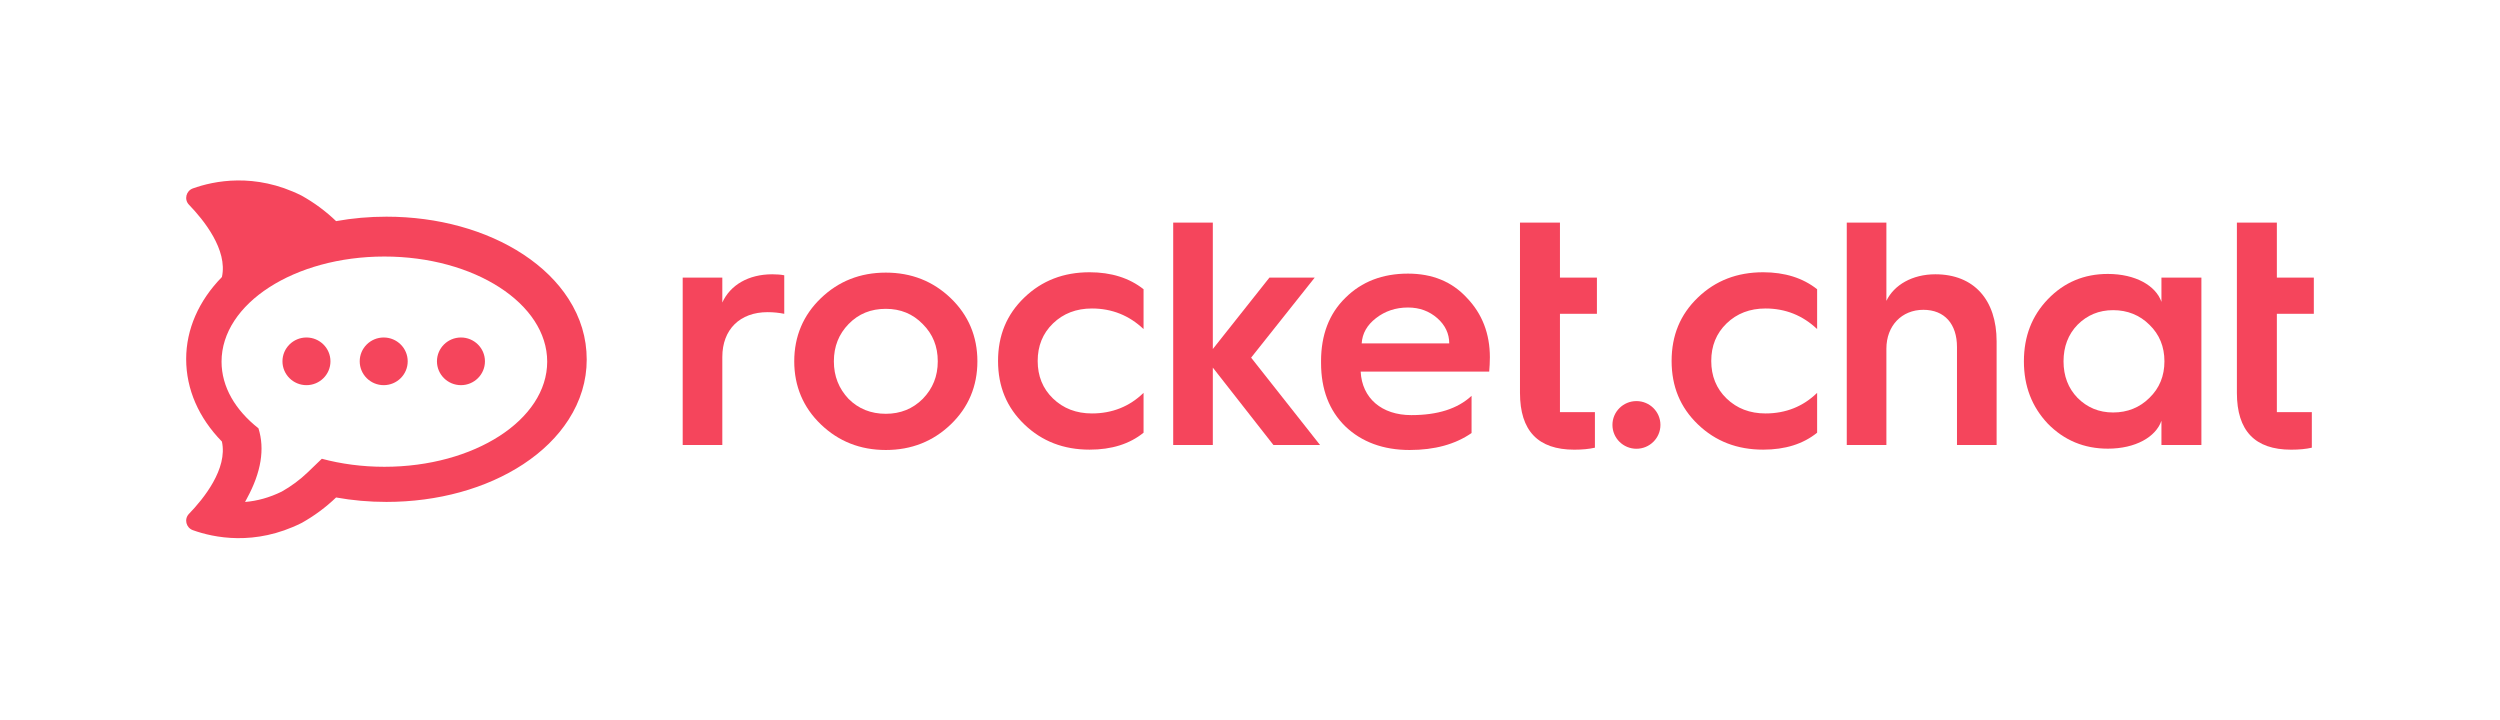
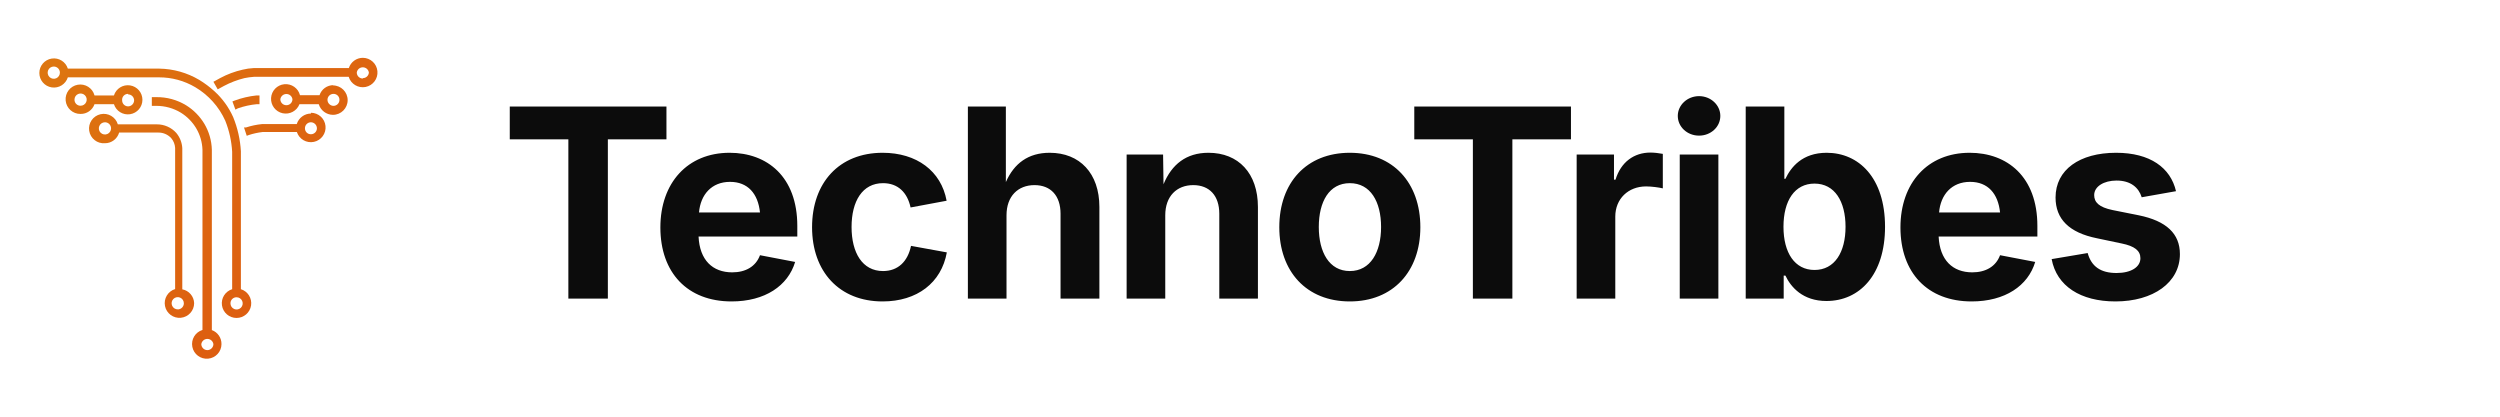
- <svg xmlns="http://www.w3.org/2000/svg" width="768" height="221" viewBox="0 0 768 221" fill="none">
-   <path d="M687.178 68.376H699.452V85.281H710.808V96.402H699.452V126.607H710.193V137.528C708.453 137.935 706.305 138.141 703.849 138.141C692.7 138.141 687.174 132.326 687.174 120.692V68.376H687.178Z" fill="#F5455C" />
-   <path d="M663.995 92.73V85.281H676.268V136.708H663.995V129.259C662.255 134.259 656.017 137.83 647.526 137.83C640.265 137.83 634.123 135.28 629.111 130.179C624.2 124.973 621.744 118.65 621.744 110.994C621.744 103.339 624.2 97.016 629.111 91.911C634.123 86.705 640.26 84.154 647.526 84.154C656.013 84.159 662.255 87.731 663.995 92.73ZM660.309 122.221C663.38 119.263 664.913 115.486 664.913 110.999C664.913 106.512 663.38 102.735 660.309 99.772C657.344 96.814 653.557 95.281 649.16 95.281C644.763 95.281 641.183 96.81 638.213 99.772C635.349 102.73 633.917 106.507 633.917 110.999C633.917 115.491 635.349 119.263 638.213 122.221C641.178 125.179 644.758 126.713 649.16 126.713C653.562 126.713 657.344 125.179 660.309 122.221Z" fill="#F5455C" />
-   <path d="M209.724 136.708V85.281H221.896V92.932C224.352 87.524 229.979 84.26 237.24 84.26C238.672 84.26 239.903 84.361 240.922 84.567V96.402C239.388 96.096 237.649 95.894 235.808 95.894C227.317 95.894 221.896 101.201 221.896 109.671V136.713H209.724V136.708Z" fill="#F5455C" />
-   <path d="M243.992 110.995C243.992 103.339 246.755 96.81 252.176 91.604C257.597 86.398 264.248 83.747 272.124 83.747C280 83.747 286.651 86.398 292.072 91.604C297.493 96.81 300.256 103.339 300.256 110.995C300.256 118.645 297.493 125.179 292.072 130.38C286.651 135.586 280 138.237 272.124 138.237C264.248 138.237 257.597 135.586 252.176 130.38C246.755 125.179 243.992 118.645 243.992 110.995ZM283.479 122.524C286.55 119.36 288.083 115.582 288.083 110.995C288.083 106.402 286.55 102.625 283.479 99.566C280.409 96.402 276.627 94.873 272.124 94.873C267.52 94.873 263.738 96.402 260.667 99.566C257.702 102.629 256.165 106.402 256.165 110.995C256.165 115.587 257.698 119.36 260.667 122.524C263.738 125.587 267.52 127.116 272.124 127.116C276.627 127.116 280.409 125.587 283.479 122.524Z" fill="#F5455C" />
-   <path d="M351.3 88.852V101.095C346.903 96.91 341.583 94.768 335.446 94.768C330.641 94.768 326.647 96.297 323.48 99.36C320.309 102.423 318.776 106.301 318.776 110.889C318.776 115.481 320.309 119.359 323.48 122.418C326.652 125.481 330.641 127.01 335.446 127.01C341.689 127.01 347.004 124.868 351.3 120.683V132.926C347.004 136.397 341.482 138.132 334.73 138.132C326.753 138.132 320.102 135.582 314.682 130.376C309.261 125.17 306.599 118.741 306.599 110.884C306.599 103.027 309.256 96.599 314.682 91.393C320.102 86.187 326.753 83.637 334.73 83.637C341.377 83.646 346.903 85.381 351.3 88.852Z" fill="#F5455C" />
-   <path d="M360.407 136.708V68.376H372.58V107.217L389.971 85.276H403.883L384.344 109.868L405.517 136.703H391.197L372.58 112.927V136.703H360.407V136.708Z" fill="#F5455C" />
-   <path d="M405.824 110.994C405.824 102.931 408.28 96.402 413.292 91.503C418.304 86.503 424.749 84.054 432.524 84.054C439.992 84.054 446.028 86.503 450.631 91.503C455.336 96.402 457.691 102.524 457.691 109.767C457.691 111.297 457.59 112.83 457.484 114.154H417.997C418.405 122.317 424.441 127.523 433.548 127.523C441.63 127.523 447.767 125.586 452.063 121.603V133.031C447.051 136.502 440.708 138.237 433.038 138.237C424.955 138.237 418.309 135.788 413.297 130.994C408.284 126.095 405.829 119.566 405.829 111.503V110.994H405.824ZM445.206 105.486C445.206 102.528 443.98 99.873 441.525 97.73C439.069 95.587 436.104 94.466 432.524 94.466C428.737 94.466 425.465 95.587 422.706 97.73C419.943 99.873 418.511 102.423 418.309 105.486H445.206Z" fill="#F5455C" />
-   <path d="M466.944 68.376H479.218V85.281H490.573V96.402H479.218V126.607H489.958V137.528C488.218 137.935 486.07 138.141 483.615 138.141C472.466 138.141 466.939 132.326 466.939 120.692V68.376H466.944Z" fill="#F5455C" />
-   <path d="M502.713 123.215C498.642 123.215 495.342 126.493 495.342 130.536C495.342 134.579 498.642 137.857 502.713 137.857C506.785 137.857 510.085 134.579 510.085 130.536C510.085 126.493 506.785 123.215 502.713 123.215Z" fill="#F5455C" />
-   <path d="M558.22 88.852V101.095C553.823 96.91 548.503 94.768 542.366 94.768C537.561 94.768 533.567 96.297 530.4 99.36C527.229 102.423 525.696 106.301 525.696 110.889C525.696 115.481 527.229 119.359 530.4 122.418C533.572 125.481 537.561 127.01 542.366 127.01C548.604 127.01 553.924 124.868 558.22 120.683V132.926C553.924 136.397 548.402 138.132 541.65 138.132C533.673 138.132 527.022 135.582 521.601 130.376C516.181 125.17 513.519 118.741 513.519 110.884C513.519 103.027 516.176 96.599 521.601 91.393C527.022 86.187 533.673 83.637 541.65 83.637C548.297 83.646 553.823 85.381 558.22 88.852Z" fill="#F5455C" />
-   <path d="M567.326 136.708V68.376H579.499V92.423C581.853 87.524 587.476 84.26 594.535 84.26C606.4 84.26 613.359 92.117 613.359 104.873V136.708H601.186V106.603C601.186 99.561 597.399 95.175 590.854 95.175C584.203 95.175 579.499 100.074 579.499 107.112V136.703H567.326V136.708Z" fill="#F5455C" />
-   <path d="M174.643 91.805C171.307 86.618 166.629 82.025 160.75 78.152C149.39 70.68 134.463 66.564 118.72 66.564C113.46 66.564 108.277 67.021 103.247 67.928C100.126 64.92 96.477 62.214 92.612 60.075C78.273 52.919 65.632 55.589 59.248 57.882C57.15 58.638 56.503 61.298 58.054 62.896C62.557 67.548 70.007 76.742 68.175 85.102C61.051 92.382 57.191 101.155 57.191 110.289C57.191 119.598 61.051 128.37 68.171 135.646C70.002 144.006 62.553 153.205 58.05 157.857C56.503 159.455 57.145 162.11 59.243 162.866C65.628 165.164 78.264 167.834 92.607 160.677C96.472 158.539 100.121 155.833 103.242 152.825C108.273 153.731 113.455 154.189 118.715 154.189C134.463 154.189 149.39 150.078 160.745 142.605C166.625 138.732 171.302 134.144 174.639 128.952C178.357 123.174 180.239 116.951 180.239 110.468C180.243 103.801 178.357 97.588 174.643 91.805ZM118.077 143.397C111.27 143.397 104.78 142.518 98.864 140.93L94.54 145.092C92.19 147.353 89.436 149.4 86.562 151.012C82.757 152.875 78.998 153.896 75.28 154.203C75.492 153.823 75.684 153.438 75.891 153.054C80.224 145.087 81.394 137.926 79.397 131.575C72.311 126.003 68.06 118.87 68.06 111.1C68.06 93.266 90.455 78.807 118.077 78.807C145.699 78.807 168.098 93.266 168.098 111.1C168.094 128.943 145.699 143.397 118.077 143.397Z" fill="#F5455C" />
-   <path d="M94.145 103.678C90.074 103.678 86.773 106.956 86.773 110.999C86.773 115.042 90.074 118.32 94.145 118.32C98.216 118.32 101.516 115.042 101.516 110.999C101.516 106.956 98.216 103.678 94.145 103.678Z" fill="#F5455C" />
-   <path d="M117.875 103.678C113.804 103.678 110.504 106.956 110.504 110.999C110.504 115.042 113.804 118.32 117.875 118.32C121.947 118.32 125.247 115.042 125.247 110.999C125.247 106.956 121.947 103.678 117.875 103.678Z" fill="#F5455C" />
-   <path d="M141.605 103.678C137.534 103.678 134.233 106.956 134.233 110.999C134.233 115.042 137.534 118.32 141.605 118.32C145.676 118.32 148.976 115.042 148.976 110.999C148.976 106.956 145.672 103.678 141.605 103.678Z" fill="#F5455C" />
+ <svg xmlns="http://www.w3.org/2000/svg" viewBox="0 0 180 30" width="180" height="30">
+   <defs>
+     <linearGradient id="g" x1="4" y1="3" x2="28" y2="27" gradientUnits="userSpaceOnUse">
+       <stop offset="0" stop-color="#dd7710" />
+       <stop offset="0.84" stop-color="#dd5b10" />
+       <stop offset="0.99" stop-color="#94031c" />
+     </linearGradient>
+   </defs>
+   <g transform="scale(0.9375)">
+     <path fill="url(#g)" d="M18.27,8.32A6.21,6.21,0,0,1,19.73,8h.2l0-.67h-.23a7,7,0,0,0-1.7.4l-.15.06.23.63Z" />
+     <path fill="url(#g)" d="M7.26,8,8.75,8a1.12,1.12,0,1,0,0-.67l-1.49,0A1.13,1.13,0,1,0,6.18,8.75,1.12,1.12,0,0,0,7.26,8Zm2.58-.75a.46.46,0,0,1,.46.46.47.47,0,0,1-.46.46.46.46,0,0,1-.46-.46A.45.45,0,0,1,9.84,7.21Zm-3.66.87a.46.46,0,0,1-.46-.46.47.47,0,1,1,.46.46Z" />
+     <path fill="url(#g)" d="M14,22.22c0-1.94,0-3.64,0-5.27v0c0-1.73,0-3.51,0-5.57h0a2,2,0,0,0-.46-1.17,2,2,0,0,0-1.49-.66h-3A1.13,1.13,0,1,0,8.06,11a1.13,1.13,0,0,0,1.09-.82h3a1.33,1.33,0,0,1,1,.43,1.28,1.28,0,0,1,.3.75c0,2.08,0,3.87,0,5.6v0c0,1.63,0,3.31,0,5.24a1.13,1.13,0,1,0,1.46,1.08A1.12,1.12,0,0,0,14,22.22Zm-.34,1.54a.47.47,0,1,1,.46-.47A.47.47,0,0,1,13.7,23.76ZM8.06,9.39a.47.47,0,0,1,.47.46.47.47,0,1,1-.47-.46Z" />
+     <path fill="url(#g)" d="M18.5,22.21c0-3.9,0-9.78,0-9.83,0-.26,0-.51,0-.77A8.2,8.2,0,0,0,17.91,9a6,6,0,0,0-1.45-2,7.7,7.7,0,0,0-1.15-.86,6.21,6.21,0,0,0-3.08-.87c-1,0-2.23,0-3.14,0H5.21a1.12,1.12,0,1,0,0,.67H9.09c.91,0,2.09,0,3.12,0A5.45,5.45,0,0,1,15,6.7,5.72,5.72,0,0,1,17.3,9.27a7.58,7.58,0,0,1,.53,2.39c0,.24,0,.48,0,.72,0,0,0,5.94,0,9.83a1.13,1.13,0,1,0,.67,0Zm-.34.62a.47.47,0,1,1-.46.46A.46.46,0,0,1,18.16,22.83ZM4.13,5.11a.47.47,0,0,1,.47.46.47.47,0,1,1-.47-.46Z" />
+     <path fill="url(#g)" d="M23.88,8.72a1.15,1.15,0,0,0-1.09.81H21.12c-.53,0-.87,0-1,0a5.76,5.76,0,0,0-1.23.26l-.15,0,.21.64.16-.06a5.4,5.4,0,0,1,1.05-.23H22.8a1.13,1.13,0,1,0,1.08-1.48Zm0,1.59a.45.45,0,0,1-.46-.46.46.46,0,0,1,.46-.46.47.47,0,0,1,.46.46A.46.46,0,0,1,23.88,10.31Z" />
+     <path fill="url(#g)" d="M25.61,6.54a1.12,1.12,0,0,0-1.07.77l-1.5,0A1.13,1.13,0,1,0,23,8l1.48,0a1.15,1.15,0,0,0,1.09.82,1.13,1.13,0,0,0,0-2.26Zm0,1.59a.47.47,0,0,1-.46-.46.46.46,0,0,1,.46-.46.45.45,0,0,1,.46.46A.46.46,0,0,1,25.61,8.13ZM22,8.08a.46.46,0,0,1-.47-.46.47.47,0,0,1,.93,0A.46.46,0,0,1,22,8.08Z" />
+     <path fill="url(#g)" d="M27.87,4.44a1.13,1.13,0,0,0-1.08.79H21.63c-1.16,0-1.51,0-1.69,0h-.47a4.26,4.26,0,0,0-.83.12A6.82,6.82,0,0,0,16.9,6l-.36.2-.15.08.33.58.15-.08.33-.18A6.87,6.87,0,0,1,18.77,6a5.5,5.5,0,0,1,.73-.1h.4c.19,0,.56,0,1.74,0h5.14a1.13,1.13,0,1,0,1.09-1.46Zm0,1.59a.46.46,0,0,1-.47-.46.47.47,0,0,1,.93,0A.46.46,0,0,1,27.87,6Z" />
+     <path fill="url(#g)" d="M16.27,25.35c0-2.31,0-11.45,0-13.85h0a4.12,4.12,0,0,0-.58-2,4.24,4.24,0,0,0-1.39-1.41A4.29,4.29,0,0,0,12,7.46h-.34l0,.67H12a3.62,3.62,0,0,1,1.9.53,3.55,3.55,0,0,1,1.16,1.18,3.46,3.46,0,0,1,.49,1.66c0,2.44,0,4.77,0,7.1s0,4.43,0,6.74a1.13,1.13,0,1,0,1.46,1.09A1.13,1.13,0,0,0,16.27,25.35Zm-.35,1.54a.47.47,0,0,1-.46-.46.47.47,0,0,1,.93,0A.47.47,0,0,1,15.92,26.89Z" />
+   </g>
+   <text x="36" y="21.5" fill="#0c0c0c" font-family="Inter, &quot;Helvetica Neue&quot;, Helvetica, Arial, sans-serif" font-size="19" font-weight="700" letter-spacing="-0.4">TechnoTribes</text>
</svg>
